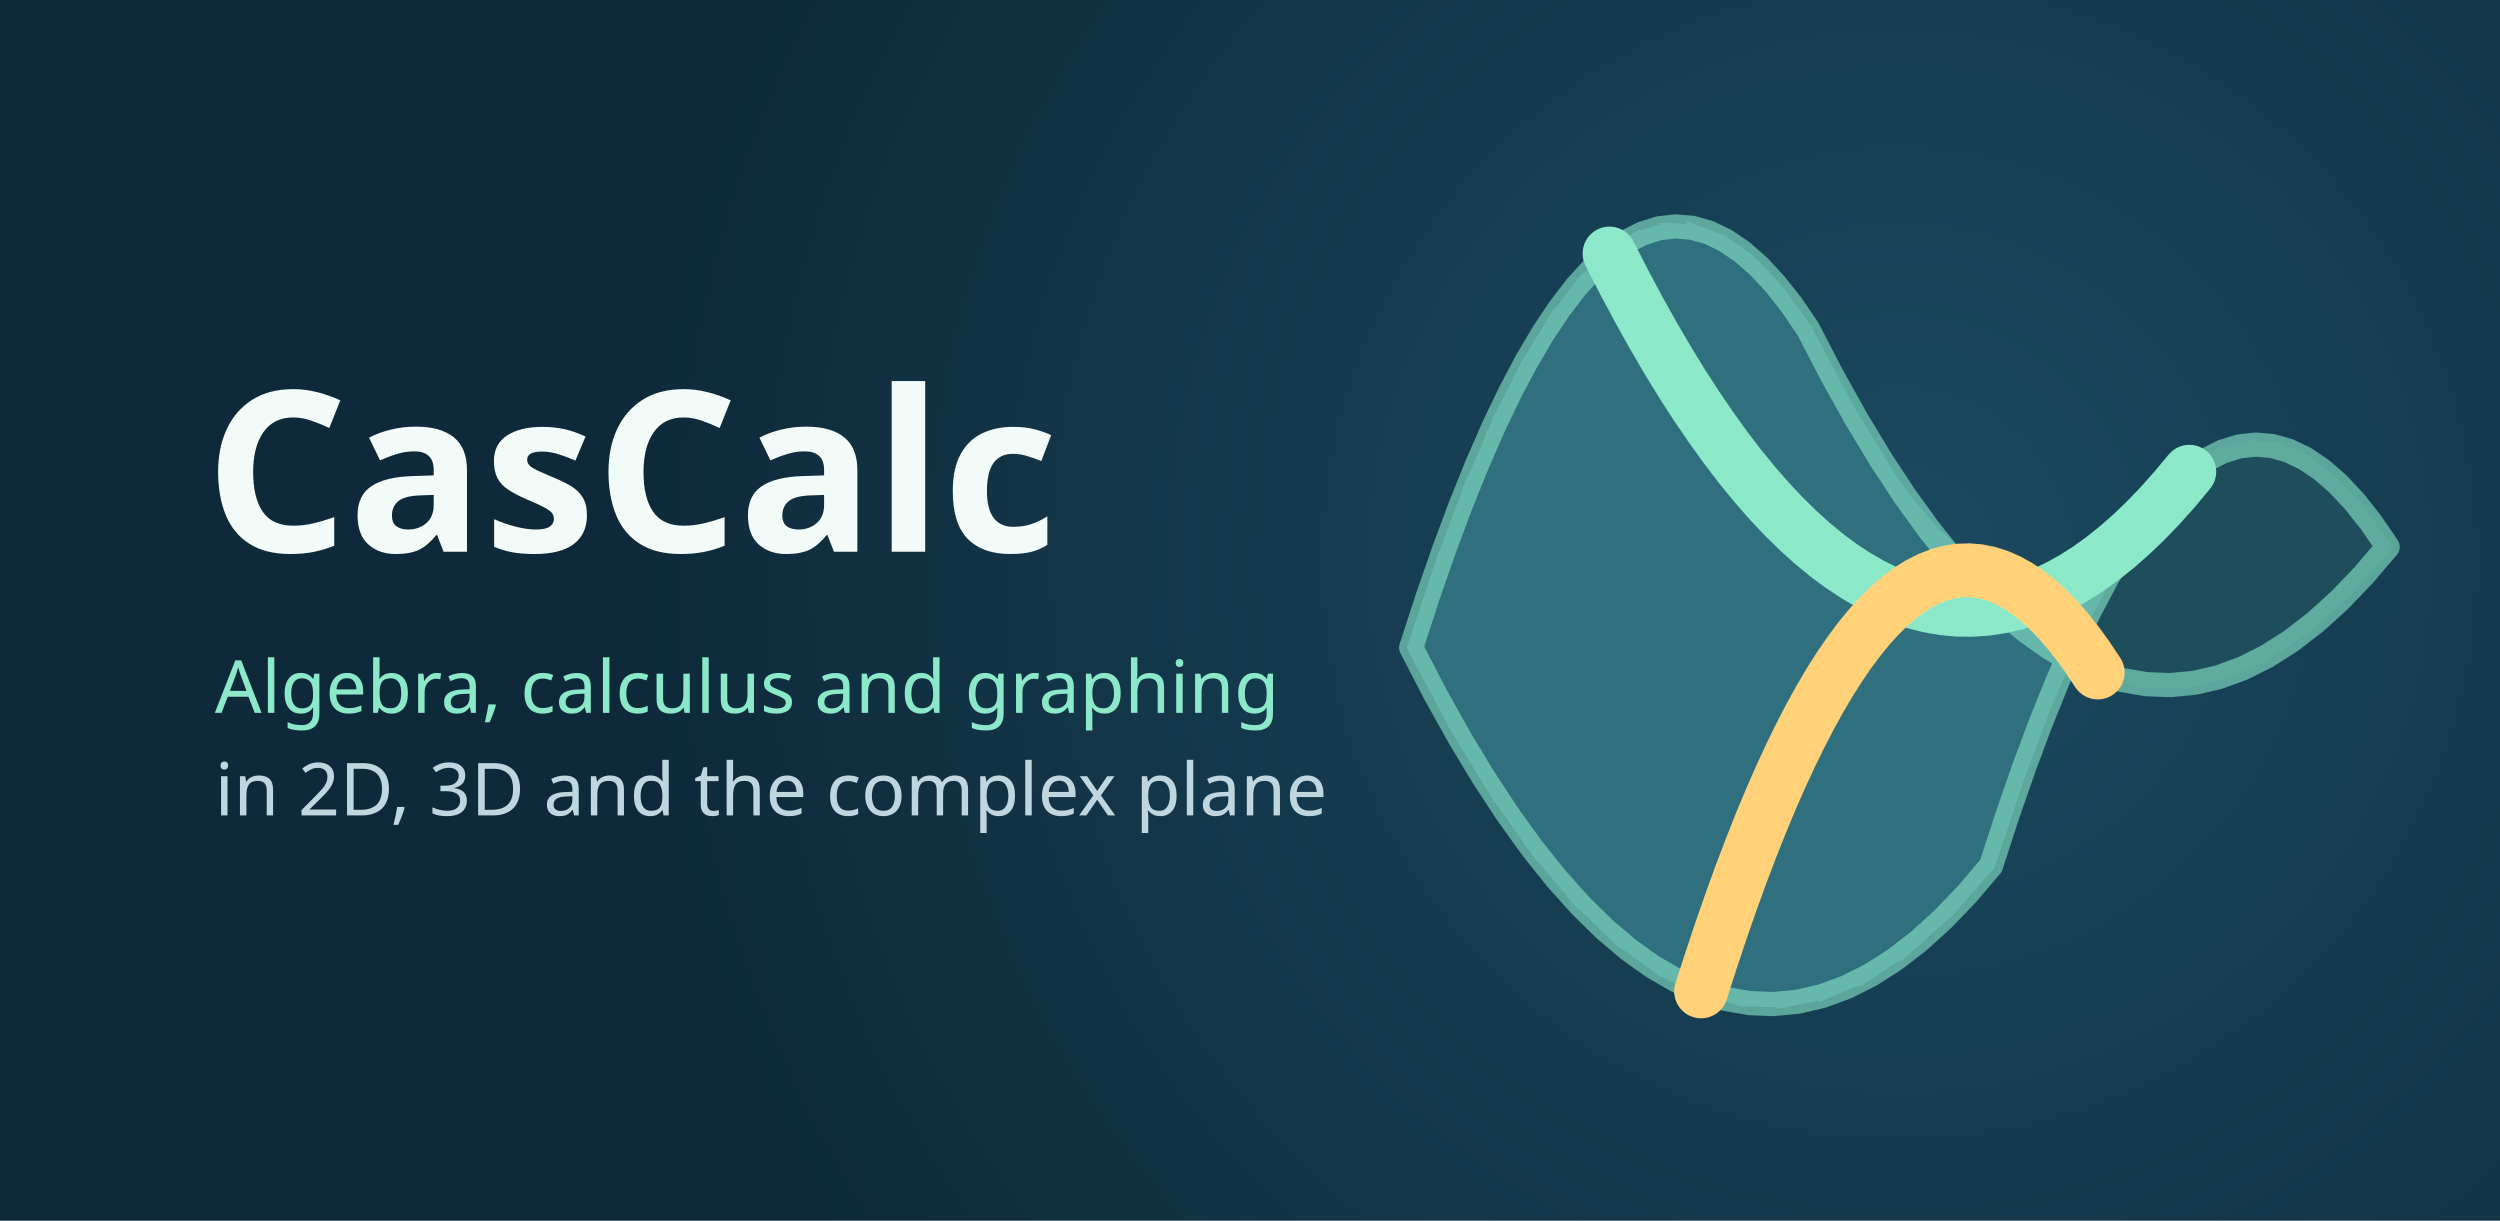
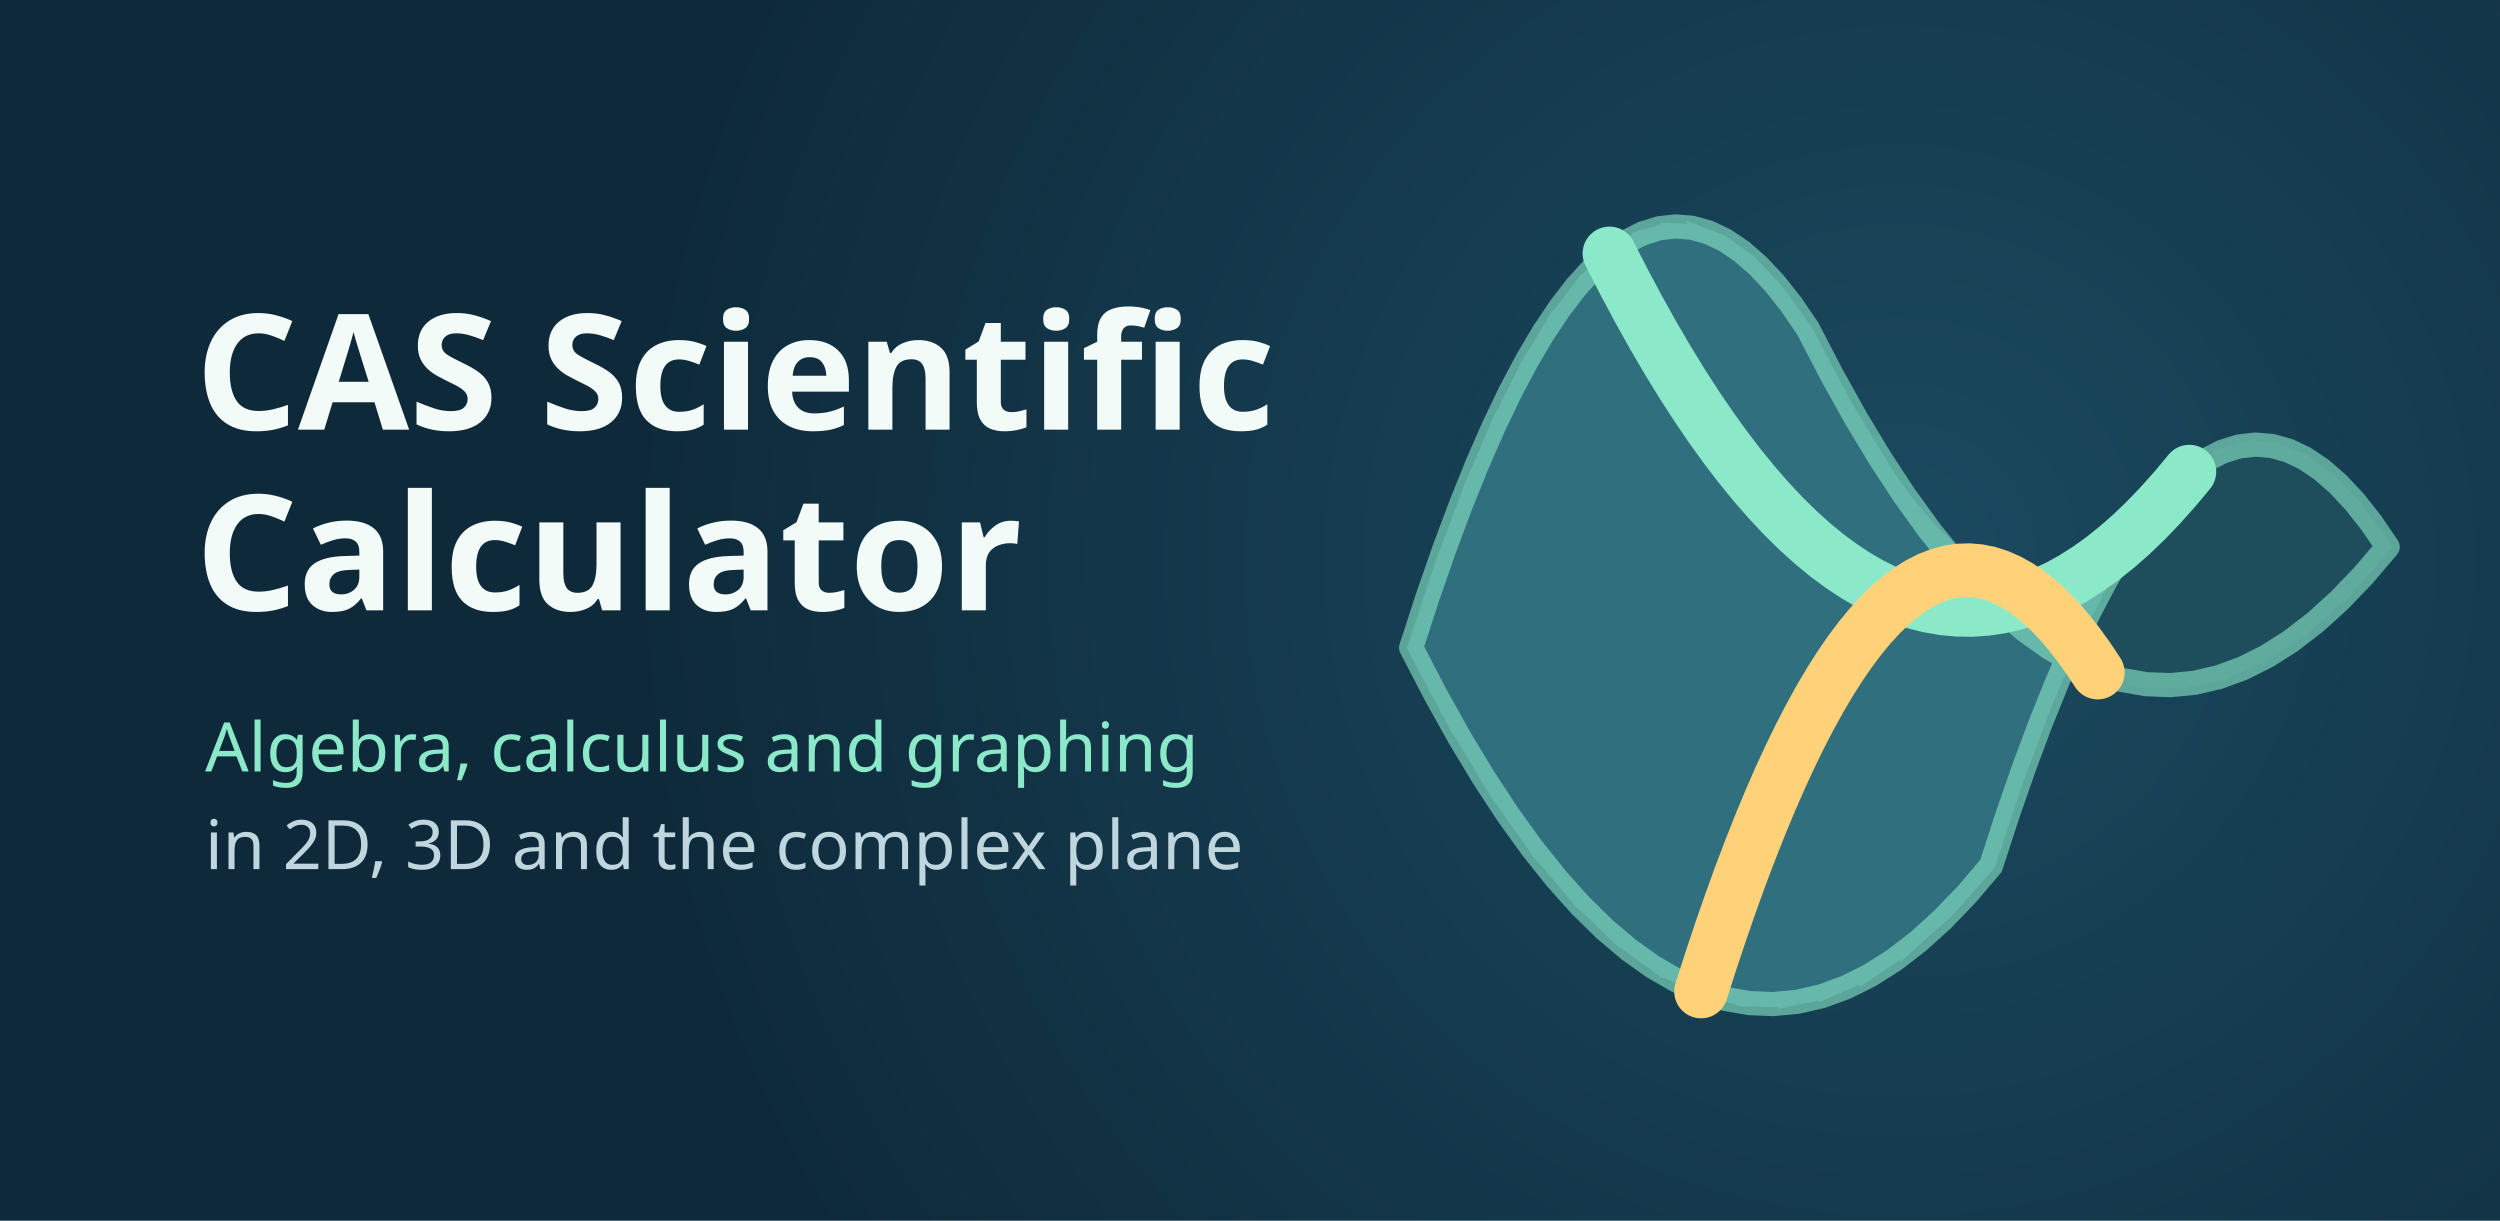
<svg xmlns="http://www.w3.org/2000/svg" width="1024" height="500" viewBox="0 0 1024 500">
  <defs>
    <radialGradient id="bg" cx="778" cy="230" r="520" gradientUnits="userSpaceOnUse">
      <stop offset="0" stop-color="#1B4A60" />
      <stop offset="1" stop-color="#0E2A3A" />
    </radialGradient>
  </defs>
  <rect width="1024" height="500" fill="url(#bg)" />
  <path d="M740.49,134.65L757.45,166.53L745.85,150.36L728.88,118.47Z" fill="#2F6F7E" stroke="#2F6F7E" stroke-width="3.3" />
  <path d="M757.45,166.53L774.42,194.5L762.81,178.32L745.85,150.36Z" fill="#2F6F7E" stroke="#2F6F7E" stroke-width="3.3" />
  <path d="M728.88,118.47L745.85,150.36L734.24,138.11L717.28,106.22Z" fill="#2F6F7E" stroke="#2F6F7E" stroke-width="3.3" />
  <path d="M774.42,194.5L791.38,218.54L779.78,202.37L762.81,178.32Z" fill="#2F6F7E" stroke="#2F6F7E" stroke-width="3.3" />
  <path d="M745.85,150.36L762.81,178.32L751.21,166.07L734.24,138.11Z" fill="#2F6F7E" stroke="#2F6F7E" stroke-width="3.3" />
  <path d="M717.28,106.22L734.24,138.11L722.64,129.78L705.67,97.89Z" fill="#2F6F7E" stroke="#2F6F7E" stroke-width="3.3" />
  <path d="M791.38,218.54L808.35,238.66L796.74,222.48L779.78,202.37Z" fill="#1E4D5C" stroke="#1E4D5C" stroke-width="3.3" />
  <path d="M762.81,178.32L779.78,202.37L768.17,190.11L751.21,166.07Z" fill="#2F6F7E" stroke="#2F6F7E" stroke-width="3.3" />
  <path d="M734.24,138.11L751.21,166.07L739.6,157.75L722.64,129.78Z" fill="#2F6F7E" stroke="#2F6F7E" stroke-width="3.3" />
  <path d="M808.35,238.66L825.31,254.85L813.71,238.68L796.74,222.48Z" fill="#1E4D5C" stroke="#1E4D5C" stroke-width="3.3" />
  <path d="M705.67,97.89L722.64,129.78L711.03,125.38L694.06,93.49Z" fill="#2F6F7E" stroke="#2F6F7E" stroke-width="3.3" />
  <path d="M779.78,202.37L796.74,222.48L785.14,210.23L768.17,190.11Z" fill="#2F6F7E" stroke="#2F6F7E" stroke-width="3.3" />
  <path d="M751.21,166.07L768.17,190.11L756.57,181.79L739.6,157.75Z" fill="#2F6F7E" stroke="#2F6F7E" stroke-width="3.3" />
  <path d="M825.31,254.85L842.28,267.12L830.67,250.95L813.71,238.68Z" fill="#1E4D5C" stroke="#1E4D5C" stroke-width="3.3" />
  <path d="M722.64,129.78L739.6,157.75L727.99,153.34L711.03,125.38Z" fill="#2F6F7E" stroke="#2F6F7E" stroke-width="3.3" />
  <path d="M796.74,222.48L813.71,238.68L802.1,226.43L785.14,210.23Z" fill="#1E4D5C" stroke="#1E4D5C" stroke-width="3.3" />
  <path d="M694.06,93.49L711.03,125.38L699.42,124.9L682.46,93.01Z" fill="#2F6F7E" stroke="#2F6F7E" stroke-width="3.3" />
  <path d="M768.17,190.11L785.14,210.23L773.53,201.91L756.57,181.79Z" fill="#2F6F7E" stroke="#2F6F7E" stroke-width="3.3" />
  <path d="M842.28,267.12L859.24,275.47L847.64,259.29L830.67,250.95Z" fill="#1E4D5C" stroke="#1E4D5C" stroke-width="3.3" />
  <path d="M739.6,157.75L756.57,181.79L744.96,177.39L727.99,153.34Z" fill="#2F6F7E" stroke="#2F6F7E" stroke-width="3.3" />
  <path d="M813.71,238.68L830.67,250.95L819.07,238.69L802.1,226.43Z" fill="#1E4D5C" stroke="#1E4D5C" stroke-width="3.3" />
  <path d="M711.03,125.38L727.99,153.34L716.39,152.87L699.42,124.9Z" fill="#2F6F7E" stroke="#2F6F7E" stroke-width="3.3" />
  <path d="M785.14,210.23L802.1,226.43L790.5,218.1L773.53,201.91Z" fill="#2F6F7E" stroke="#2F6F7E" stroke-width="3.3" />
  <path d="M859.24,275.47L876.21,279.89L864.6,263.71L847.64,259.29Z" fill="#1E4D5C" stroke="#1E4D5C" stroke-width="3.3" />
  <path d="M682.46,93.01L699.42,124.9L687.82,128.35L670.85,96.46Z" fill="#2F6F7E" stroke="#2F6F7E" stroke-width="3.3" />
  <path d="M756.57,181.79L773.53,201.91L761.92,197.5L744.96,177.39Z" fill="#2F6F7E" stroke="#2F6F7E" stroke-width="3.3" />
  <path d="M830.67,250.95L847.64,259.29L836.03,247.04L819.07,238.69Z" fill="#1E4D5C" stroke="#1E4D5C" stroke-width="3.3" />
  <path d="M727.99,153.34L744.96,177.39L733.35,176.91L716.39,152.87Z" fill="#2F6F7E" stroke="#2F6F7E" stroke-width="3.3" />
  <path d="M802.1,226.43L819.07,238.69L807.46,230.37L790.5,218.1Z" fill="#2F6F7E" stroke="#2F6F7E" stroke-width="3.3" />
  <path d="M876.21,279.89L893.17,280.38L881.57,264.21L864.6,263.71Z" fill="#1E4D5C" stroke="#1E4D5C" stroke-width="3.3" />
  <path d="M699.42,124.9L716.39,152.87L704.78,156.31L687.82,128.35Z" fill="#2F6F7E" stroke="#2F6F7E" stroke-width="3.3" />
  <path d="M773.53,201.91L790.5,218.1L778.89,213.7L761.92,197.5Z" fill="#2F6F7E" stroke="#2F6F7E" stroke-width="3.3" />
  <path d="M847.64,259.29L864.6,263.71L853,251.46L836.03,247.04Z" fill="#1E4D5C" stroke="#1E4D5C" stroke-width="3.3" />
  <path d="M670.85,96.46L687.82,128.35L676.21,135.71L659.24,103.82Z" fill="#2F6F7E" stroke="#2F6F7E" stroke-width="3.3" />
  <path d="M744.96,177.39L761.92,197.5L750.32,197.02L733.35,176.91Z" fill="#2F6F7E" stroke="#2F6F7E" stroke-width="3.3" />
  <path d="M819.07,238.69L836.03,247.04L824.43,238.71L807.46,230.37Z" fill="#1E4D5C" stroke="#1E4D5C" stroke-width="3.3" />
  <path d="M893.17,280.38L910.14,276.96L898.53,260.78L881.57,264.21Z" fill="#1E4D5C" stroke="#1E4D5C" stroke-width="3.3" />
  <path d="M716.39,152.87L733.35,176.91L721.75,180.35L704.78,156.31Z" fill="#2F6F7E" stroke="#2F6F7E" stroke-width="3.3" />
  <path d="M790.5,218.1L807.46,230.37L795.85,225.96L778.89,213.7Z" fill="#2F6F7E" stroke="#2F6F7E" stroke-width="3.3" />
  <path d="M864.6,263.71L881.57,264.21L869.96,251.96L853,251.46Z" fill="#1E4D5C" stroke="#1E4D5C" stroke-width="3.3" />
  <path d="M687.82,128.35L704.78,156.31L693.17,163.68L676.21,135.71Z" fill="#2F6F7E" stroke="#2F6F7E" stroke-width="3.3" />
  <path d="M761.92,197.5L778.89,213.7L767.28,213.22L750.32,197.02Z" fill="#2F6F7E" stroke="#2F6F7E" stroke-width="3.3" />
  <path d="M836.03,247.04L853,251.46L841.39,243.13L824.43,238.71Z" fill="#1E4D5C" stroke="#1E4D5C" stroke-width="3.3" />
  <path d="M910.14,276.96L927.1,269.61L915.5,253.43L898.53,260.78Z" fill="#1E4D5C" stroke="#1E4D5C" stroke-width="3.3" />
  <path d="M659.24,103.82L676.21,135.71L664.6,147.01L647.64,115.12Z" fill="#2F6F7E" stroke="#2F6F7E" stroke-width="3.3" />
  <path d="M733.35,176.91L750.32,197.02L738.71,200.47L721.75,180.35Z" fill="#2F6F7E" stroke="#2F6F7E" stroke-width="3.3" />
  <path d="M807.46,230.37L824.43,238.71L812.82,234.31L795.85,225.96Z" fill="#2F6F7E" stroke="#2F6F7E" stroke-width="3.3" />
  <path d="M881.57,264.21L898.53,260.78L886.93,248.53L869.96,251.96Z" fill="#1E4D5C" stroke="#1E4D5C" stroke-width="3.3" />
  <path d="M704.78,156.31L721.75,180.35L710.14,187.72L693.17,163.68Z" fill="#2F6F7E" stroke="#2F6F7E" stroke-width="3.3" />
  <path d="M778.89,213.7L795.85,225.96L784.25,225.49L767.28,213.22Z" fill="#2F6F7E" stroke="#2F6F7E" stroke-width="3.3" />
  <path d="M853,251.46L869.96,251.96L858.36,243.63L841.39,243.13Z" fill="#1E4D5C" stroke="#1E4D5C" stroke-width="3.3" />
  <path d="M927.1,269.61L944.07,258.33L932.46,242.16L915.5,253.43Z" fill="#1E4D5C" stroke="#1E4D5C" stroke-width="3.3" />
  <path d="M676.21,135.71L693.17,163.68L681.57,174.97L664.6,147.01Z" fill="#2F6F7E" stroke="#2F6F7E" stroke-width="3.3" />
  <path d="M750.32,197.02L767.28,213.22L755.68,216.66L738.71,200.47Z" fill="#2F6F7E" stroke="#2F6F7E" stroke-width="3.3" />
  <path d="M824.43,238.71L841.39,243.13L829.78,238.73L812.82,234.31Z" fill="#1E4D5C" stroke="#1E4D5C" stroke-width="3.3" />
  <path d="M898.53,260.78L915.5,253.43L903.89,241.18L886.93,248.53Z" fill="#1E4D5C" stroke="#1E4D5C" stroke-width="3.3" />
  <path d="M647.64,115.12L664.6,147.01L653,162.22L636.03,130.33Z" fill="#2F6F7E" stroke="#2F6F7E" stroke-width="3.3" />
  <path d="M721.75,180.35L738.71,200.47L727.1,207.84L710.14,187.72Z" fill="#2F6F7E" stroke="#2F6F7E" stroke-width="3.3" />
  <path d="M795.85,225.96L812.82,234.31L801.21,233.83L784.25,225.49Z" fill="#2F6F7E" stroke="#2F6F7E" stroke-width="3.3" />
  <path d="M869.96,251.96L886.93,248.53L875.32,240.21L858.36,243.63Z" fill="#1E4D5C" stroke="#1E4D5C" stroke-width="3.3" />
  <path d="M944.07,258.33L961.03,243.14L949.43,226.96L932.46,242.16Z" fill="#1E4D5C" stroke="#1E4D5C" stroke-width="3.3" />
  <path d="M693.17,163.68L710.14,187.72L698.53,199.01L681.57,174.97Z" fill="#2F6F7E" stroke="#2F6F7E" stroke-width="3.3" />
  <path d="M767.28,213.22L784.25,225.49L772.64,228.93L755.68,216.66Z" fill="#2F6F7E" stroke="#2F6F7E" stroke-width="3.3" />
  <path d="M841.39,243.13L858.36,243.63L846.75,239.23L829.78,238.73Z" fill="#1E4D5C" stroke="#1E4D5C" stroke-width="3.3" />
  <path d="M915.5,253.43L932.46,242.16L920.86,229.91L903.89,241.18Z" fill="#1E4D5C" stroke="#1E4D5C" stroke-width="3.3" />
  <path d="M664.6,147.01L681.57,174.97L669.96,190.19L653,162.22Z" fill="#2F6F7E" stroke="#2F6F7E" stroke-width="3.3" />
  <path d="M738.71,200.47L755.68,216.66L744.07,224.03L727.1,207.84Z" fill="#2F6F7E" stroke="#2F6F7E" stroke-width="3.3" />
  <path d="M812.82,234.31L829.78,238.73L818.18,238.25L801.21,233.83Z" fill="#2F6F7E" stroke="#2F6F7E" stroke-width="3.3" />
  <path d="M886.93,248.53L903.89,241.18L892.29,232.86L875.32,240.21Z" fill="#1E4D5C" stroke="#1E4D5C" stroke-width="3.3" />
  <path d="M961.03,243.14L978,224.01L966.39,207.84L949.43,226.96Z" fill="#1E4D5C" stroke="#1E4D5C" stroke-width="3.3" />
  <path d="M636.03,130.33L653,162.22L641.39,181.36L624.43,149.47Z" fill="#2F6F7E" stroke="#2F6F7E" stroke-width="3.3" />
  <path d="M710.14,187.72L727.1,207.84L715.5,219.13L698.53,199.01Z" fill="#2F6F7E" stroke="#2F6F7E" stroke-width="3.3" />
  <path d="M784.25,225.49L801.21,233.83L789.61,237.28L772.64,228.93Z" fill="#2F6F7E" stroke="#2F6F7E" stroke-width="3.3" />
  <path d="M858.36,243.63L875.32,240.21L863.71,235.8L846.75,239.23Z" fill="#1E4D5C" stroke="#1E4D5C" stroke-width="3.3" />
  <path d="M932.46,242.16L949.43,226.96L937.82,214.71L920.86,229.91Z" fill="#1E4D5C" stroke="#1E4D5C" stroke-width="3.3" />
  <path d="M681.57,174.97L698.53,199.01L686.93,214.23L669.96,190.19Z" fill="#2F6F7E" stroke="#2F6F7E" stroke-width="3.3" />
  <path d="M755.68,216.66L772.64,228.93L761.03,236.3L744.07,224.03Z" fill="#2F6F7E" stroke="#2F6F7E" stroke-width="3.3" />
  <path d="M829.78,238.73L846.75,239.23L835.14,238.75L818.18,238.25Z" fill="#1E4D5C" stroke="#1E4D5C" stroke-width="3.3" />
  <path d="M903.89,241.18L920.86,229.91L909.25,221.58L892.29,232.86Z" fill="#1E4D5C" stroke="#1E4D5C" stroke-width="3.3" />
  <path d="M653,162.22L669.96,190.19L658.36,209.33L641.39,181.36Z" fill="#2F6F7E" stroke="#2F6F7E" stroke-width="3.3" />
  <path d="M727.1,207.84L744.07,224.03L732.46,235.32L715.5,219.13Z" fill="#2F6F7E" stroke="#2F6F7E" stroke-width="3.3" />
  <path d="M801.21,233.83L818.18,238.25L806.57,241.7L789.61,237.28Z" fill="#2F6F7E" stroke="#2F6F7E" stroke-width="3.3" />
  <path d="M875.32,240.21L892.29,232.86L880.68,228.45L863.71,235.8Z" fill="#1E4D5C" stroke="#1E4D5C" stroke-width="3.3" />
  <path d="M949.43,226.96L966.39,207.84L954.79,195.59L937.82,214.71Z" fill="#1E4D5C" stroke="#1E4D5C" stroke-width="3.3" />
  <path d="M624.43,149.47L641.39,181.36L629.78,204.43L612.82,172.54Z" fill="#2F6F7E" stroke="#2F6F7E" stroke-width="3.3" />
  <path d="M698.53,199.01L715.5,219.13L703.89,234.35L686.93,214.23Z" fill="#2F6F7E" stroke="#2F6F7E" stroke-width="3.3" />
  <path d="M772.64,228.93L789.61,237.28L778,244.65L761.03,236.3Z" fill="#2F6F7E" stroke="#2F6F7E" stroke-width="3.3" />
  <path d="M846.75,239.23L863.71,235.8L852.11,235.32L835.14,238.75Z" fill="#1E4D5C" stroke="#1E4D5C" stroke-width="3.3" />
  <path d="M920.86,229.91L937.82,214.71L926.22,206.38L909.25,221.58Z" fill="#1E4D5C" stroke="#1E4D5C" stroke-width="3.3" />
  <path d="M669.96,190.19L686.93,214.23L675.32,233.37L658.36,209.33Z" fill="#2F6F7E" stroke="#2F6F7E" stroke-width="3.3" />
  <path d="M744.07,224.03L761.03,236.3L749.43,247.59L732.46,235.32Z" fill="#2F6F7E" stroke="#2F6F7E" stroke-width="3.3" />
  <path d="M818.18,238.25L835.14,238.75L823.54,242.2L806.57,241.7Z" fill="#2F6F7E" stroke="#2F6F7E" stroke-width="3.3" />
  <path d="M892.29,232.86L909.25,221.58L897.64,217.18L880.68,228.45Z" fill="#1E4D5C" stroke="#1E4D5C" stroke-width="3.3" />
  <path d="M641.39,181.36L658.36,209.33L646.75,232.39L629.78,204.43Z" fill="#2F6F7E" stroke="#2F6F7E" stroke-width="3.3" />
  <path d="M715.5,219.13L732.46,235.32L720.86,250.54L703.89,234.35Z" fill="#2F6F7E" stroke="#2F6F7E" stroke-width="3.3" />
  <path d="M789.61,237.28L806.57,241.7L794.97,249.07L778,244.65Z" fill="#2F6F7E" stroke="#2F6F7E" stroke-width="3.3" />
  <path d="M863.71,235.8L880.68,228.45L869.07,227.97L852.11,235.32Z" fill="#1E4D5C" stroke="#1E4D5C" stroke-width="3.3" />
  <path d="M937.82,214.71L954.79,195.59L943.18,187.26L926.22,206.38Z" fill="#1E4D5C" stroke="#1E4D5C" stroke-width="3.3" />
  <path d="M612.82,172.54L629.78,204.43L618.18,231.42L601.21,199.53Z" fill="#2F6F7E" stroke="#2F6F7E" stroke-width="3.3" />
  <path d="M686.93,214.23L703.89,234.35L692.29,253.49L675.32,233.37Z" fill="#2F6F7E" stroke="#2F6F7E" stroke-width="3.3" />
  <path d="M761.03,236.3L778,244.65L766.39,255.94L749.43,247.59Z" fill="#2F6F7E" stroke="#2F6F7E" stroke-width="3.3" />
  <path d="M835.14,238.75L852.11,235.32L840.5,238.77L823.54,242.2Z" fill="#2F6F7E" stroke="#2F6F7E" stroke-width="3.3" />
  <path d="M909.25,221.58L926.22,206.38L914.61,201.98L897.64,217.18Z" fill="#1E4D5C" stroke="#1E4D5C" stroke-width="3.3" />
  <path d="M658.36,209.33L675.32,233.37L663.71,256.43L646.75,232.39Z" fill="#2F6F7E" stroke="#2F6F7E" stroke-width="3.3" />
  <path d="M732.46,235.32L749.43,247.59L737.82,262.81L720.86,250.54Z" fill="#2F6F7E" stroke="#2F6F7E" stroke-width="3.3" />
  <path d="M806.57,241.7L823.54,242.2L811.93,249.56L794.97,249.07Z" fill="#2F6F7E" stroke="#2F6F7E" stroke-width="3.3" />
  <path d="M880.68,228.45L897.64,217.18L886.04,216.7L869.07,227.97Z" fill="#1E4D5C" stroke="#1E4D5C" stroke-width="3.3" />
  <path d="M629.78,204.43L646.75,232.39L635.14,259.38L618.18,231.42Z" fill="#2F6F7E" stroke="#2F6F7E" stroke-width="3.3" />
  <path d="M703.89,234.35L720.86,250.54L709.25,269.68L692.29,253.49Z" fill="#2F6F7E" stroke="#2F6F7E" stroke-width="3.3" />
  <path d="M778,244.65L794.97,249.07L783.36,260.36L766.39,255.94Z" fill="#2F6F7E" stroke="#2F6F7E" stroke-width="3.3" />
  <path d="M852.11,235.32L869.07,227.97L857.47,231.42L840.5,238.77Z" fill="#1E4D5C" stroke="#1E4D5C" stroke-width="3.3" />
  <path d="M926.22,206.38L943.18,187.26L931.57,182.86L914.61,201.98Z" fill="#1E4D5C" stroke="#1E4D5C" stroke-width="3.3" />
  <path d="M601.21,199.53L618.18,231.42L606.57,262.33L589.61,230.44Z" fill="#2F6F7E" stroke="#2F6F7E" stroke-width="3.3" />
  <path d="M675.32,233.37L692.29,253.49L680.68,276.55L663.71,256.43Z" fill="#2F6F7E" stroke="#2F6F7E" stroke-width="3.3" />
  <path d="M749.43,247.59L766.39,255.94L754.79,271.15L737.82,262.81Z" fill="#2F6F7E" stroke="#2F6F7E" stroke-width="3.3" />
  <path d="M823.54,242.2L840.5,238.77L828.9,246.14L811.93,249.56Z" fill="#2F6F7E" stroke="#2F6F7E" stroke-width="3.3" />
  <path d="M897.64,217.18L914.61,201.98L903,201.5L886.04,216.7Z" fill="#1E4D5C" stroke="#1E4D5C" stroke-width="3.3" />
  <path d="M646.75,232.39L663.71,256.43L652.11,283.42L635.14,259.38Z" fill="#2F6F7E" stroke="#2F6F7E" stroke-width="3.3" />
  <path d="M720.86,250.54L737.82,262.81L726.22,281.95L709.25,269.68Z" fill="#2F6F7E" stroke="#2F6F7E" stroke-width="3.3" />
  <path d="M794.97,249.07L811.93,249.56L800.32,260.86L783.36,260.36Z" fill="#2F6F7E" stroke="#2F6F7E" stroke-width="3.3" />
  <path d="M869.07,227.97L886.04,216.7L874.43,220.15L857.47,231.42Z" fill="#1E4D5C" stroke="#1E4D5C" stroke-width="3.3" />
  <path d="M618.18,231.42L635.14,259.38L623.54,290.29L606.57,262.33Z" fill="#2F6F7E" stroke="#2F6F7E" stroke-width="3.3" />
  <path d="M692.29,253.49L709.25,269.68L697.64,292.74L680.68,276.55Z" fill="#2F6F7E" stroke="#2F6F7E" stroke-width="3.3" />
  <path d="M766.39,255.94L783.36,260.36L771.75,275.58L754.79,271.15Z" fill="#2F6F7E" stroke="#2F6F7E" stroke-width="3.3" />
  <path d="M840.5,238.77L857.47,231.42L845.86,238.79L828.9,246.14Z" fill="#2F6F7E" stroke="#2F6F7E" stroke-width="3.3" />
  <path d="M914.61,201.98L931.57,182.86L919.97,182.38L903,201.5Z" fill="#1E4D5C" stroke="#1E4D5C" stroke-width="3.3" />
  <path d="M589.61,230.44L606.57,262.33L594.97,297.16L578,265.28Z" fill="#2F6F7E" stroke="#2F6F7E" stroke-width="3.3" />
  <path d="M663.71,256.43L680.68,276.55L669.07,303.54L652.11,283.42Z" fill="#2F6F7E" stroke="#2F6F7E" stroke-width="3.3" />
  <path d="M737.82,262.81L754.79,271.15L743.18,290.3L726.22,281.95Z" fill="#2F6F7E" stroke="#2F6F7E" stroke-width="3.3" />
  <path d="M811.93,249.56L828.9,246.14L817.29,257.43L800.32,260.86Z" fill="#2F6F7E" stroke="#2F6F7E" stroke-width="3.3" />
  <path d="M886.04,216.7L903,201.5L891.4,204.95L874.43,220.15Z" fill="#1E4D5C" stroke="#1E4D5C" stroke-width="3.3" />
  <path d="M635.14,259.38L652.11,283.42L640.5,314.33L623.54,290.29Z" fill="#2F6F7E" stroke="#2F6F7E" stroke-width="3.3" />
  <path d="M709.25,269.68L726.22,281.95L714.61,305.01L697.64,292.74Z" fill="#2F6F7E" stroke="#2F6F7E" stroke-width="3.3" />
  <path d="M783.36,260.36L800.32,260.86L788.72,276.07L771.75,275.58Z" fill="#2F6F7E" stroke="#2F6F7E" stroke-width="3.3" />
  <path d="M857.47,231.42L874.43,220.15L862.83,227.51L845.86,238.79Z" fill="#1E4D5C" stroke="#1E4D5C" stroke-width="3.3" />
  <path d="M606.57,262.33L623.54,290.29L611.93,325.13L594.97,297.16Z" fill="#2F6F7E" stroke="#2F6F7E" stroke-width="3.3" />
  <path d="M680.68,276.55L697.64,292.74L686.04,319.73L669.07,303.54Z" fill="#2F6F7E" stroke="#2F6F7E" stroke-width="3.3" />
  <path d="M754.79,271.15L771.75,275.58L760.15,294.72L743.18,290.3Z" fill="#2F6F7E" stroke="#2F6F7E" stroke-width="3.3" />
  <path d="M828.9,246.14L845.86,238.79L834.25,250.08L817.29,257.43Z" fill="#2F6F7E" stroke="#2F6F7E" stroke-width="3.3" />
  <path d="M903,201.5L919.97,182.38L908.36,185.83L891.4,204.95Z" fill="#1E4D5C" stroke="#1E4D5C" stroke-width="3.3" />
  <path d="M652.11,283.42L669.07,303.54L657.47,334.45L640.5,314.33Z" fill="#2F6F7E" stroke="#2F6F7E" stroke-width="3.3" />
  <path d="M726.22,281.95L743.18,290.3L731.57,313.36L714.61,305.01Z" fill="#2F6F7E" stroke="#2F6F7E" stroke-width="3.3" />
  <path d="M800.32,260.86L817.29,257.43L805.68,272.65L788.72,276.07Z" fill="#2F6F7E" stroke="#2F6F7E" stroke-width="3.3" />
  <path d="M874.43,220.15L891.4,204.95L879.79,212.32L862.83,227.51Z" fill="#1E4D5C" stroke="#1E4D5C" stroke-width="3.3" />
  <path d="M623.54,290.29L640.5,314.33L628.9,349.17L611.93,325.13Z" fill="#2F6F7E" stroke="#2F6F7E" stroke-width="3.3" />
  <path d="M697.64,292.74L714.61,305.01L703,332L686.04,319.73Z" fill="#2F6F7E" stroke="#2F6F7E" stroke-width="3.3" />
  <path d="M771.75,275.58L788.72,276.07L777.11,295.21L760.15,294.72Z" fill="#2F6F7E" stroke="#2F6F7E" stroke-width="3.3" />
  <path d="M845.86,238.79L862.83,227.51L851.22,238.81L834.25,250.08Z" fill="#2F6F7E" stroke="#2F6F7E" stroke-width="3.3" />
  <path d="M669.07,303.54L686.04,319.73L674.43,350.65L657.47,334.45Z" fill="#2F6F7E" stroke="#2F6F7E" stroke-width="3.3" />
  <path d="M743.18,290.3L760.15,294.72L748.54,317.78L731.57,313.36Z" fill="#2F6F7E" stroke="#2F6F7E" stroke-width="3.3" />
  <path d="M817.29,257.43L834.25,250.08L822.65,265.3L805.68,272.65Z" fill="#2F6F7E" stroke="#2F6F7E" stroke-width="3.3" />
  <path d="M891.4,204.95L908.36,185.83L896.76,193.19L879.79,212.32Z" fill="#1E4D5C" stroke="#1E4D5C" stroke-width="3.3" />
  <path d="M640.5,314.33L657.47,334.45L645.86,369.29L628.9,349.17Z" fill="#2F6F7E" stroke="#2F6F7E" stroke-width="3.3" />
  <path d="M714.61,305.01L731.57,313.36L719.97,340.35L703,332Z" fill="#2F6F7E" stroke="#2F6F7E" stroke-width="3.3" />
  <path d="M788.72,276.07L805.68,272.65L794.08,291.79L777.11,295.21Z" fill="#2F6F7E" stroke="#2F6F7E" stroke-width="3.3" />
  <path d="M862.83,227.51L879.79,212.32L868.18,223.61L851.22,238.81Z" fill="#2F6F7E" stroke="#2F6F7E" stroke-width="3.3" />
  <path d="M686.04,319.73L703,332L691.4,362.91L674.43,350.65Z" fill="#2F6F7E" stroke="#2F6F7E" stroke-width="3.3" />
  <path d="M760.15,294.72L777.11,295.21L765.5,318.28L748.54,317.78Z" fill="#2F6F7E" stroke="#2F6F7E" stroke-width="3.3" />
  <path d="M834.25,250.08L851.22,238.81L839.61,254.02L822.65,265.3Z" fill="#2F6F7E" stroke="#2F6F7E" stroke-width="3.3" />
  <path d="M657.47,334.45L674.43,350.65L662.83,385.48L645.86,369.29Z" fill="#2F6F7E" stroke="#2F6F7E" stroke-width="3.3" />
  <path d="M731.57,313.36L748.54,317.78L736.93,344.77L719.97,340.35Z" fill="#2F6F7E" stroke="#2F6F7E" stroke-width="3.3" />
  <path d="M805.68,272.65L822.65,265.3L811.04,284.44L794.08,291.79Z" fill="#2F6F7E" stroke="#2F6F7E" stroke-width="3.3" />
  <path d="M879.79,212.32L896.76,193.19L885.15,204.49L868.18,223.61Z" fill="#1E4D5C" stroke="#1E4D5C" stroke-width="3.3" />
  <path d="M703,332L719.97,340.35L708.36,371.26L691.4,362.91Z" fill="#2F6F7E" stroke="#2F6F7E" stroke-width="3.3" />
  <path d="M777.11,295.21L794.08,291.79L782.47,314.85L765.5,318.28Z" fill="#2F6F7E" stroke="#2F6F7E" stroke-width="3.3" />
  <path d="M851.22,238.81L868.18,223.61L856.58,238.83L839.61,254.02Z" fill="#2F6F7E" stroke="#2F6F7E" stroke-width="3.3" />
  <path d="M674.43,350.65L691.4,362.91L679.79,397.75L662.83,385.48Z" fill="#2F6F7E" stroke="#2F6F7E" stroke-width="3.3" />
  <path d="M748.54,317.78L765.5,318.28L753.9,345.27L736.93,344.77Z" fill="#2F6F7E" stroke="#2F6F7E" stroke-width="3.3" />
  <path d="M822.65,265.3L839.61,254.02L828.01,273.16L811.04,284.44Z" fill="#2F6F7E" stroke="#2F6F7E" stroke-width="3.3" />
  <path d="M719.97,340.35L736.93,344.77L725.33,375.68L708.36,371.26Z" fill="#2F6F7E" stroke="#2F6F7E" stroke-width="3.3" />
  <path d="M794.08,291.79L811.04,284.44L799.43,307.5L782.47,314.85Z" fill="#2F6F7E" stroke="#2F6F7E" stroke-width="3.3" />
  <path d="M868.18,223.61L885.15,204.49L873.54,219.7L856.58,238.83Z" fill="#2F6F7E" stroke="#2F6F7E" stroke-width="3.3" />
  <path d="M691.4,362.91L708.36,371.26L696.76,406.1L679.79,397.75Z" fill="#2F6F7E" stroke="#2F6F7E" stroke-width="3.3" />
  <path d="M765.5,318.28L782.47,314.85L770.86,341.84L753.9,345.27Z" fill="#2F6F7E" stroke="#2F6F7E" stroke-width="3.3" />
  <path d="M839.61,254.02L856.58,238.83L844.97,257.97L828.01,273.16Z" fill="#2F6F7E" stroke="#2F6F7E" stroke-width="3.3" />
  <path d="M736.93,344.77L753.9,345.27L742.29,376.18L725.33,375.68Z" fill="#2F6F7E" stroke="#2F6F7E" stroke-width="3.3" />
  <path d="M811.04,284.44L828.01,273.16L816.4,296.23L799.43,307.5Z" fill="#2F6F7E" stroke="#2F6F7E" stroke-width="3.3" />
  <path d="M708.36,371.26L725.33,375.68L713.72,410.52L696.76,406.1Z" fill="#2F6F7E" stroke="#2F6F7E" stroke-width="3.3" />
  <path d="M782.47,314.85L799.43,307.5L787.83,334.49L770.86,341.84Z" fill="#2F6F7E" stroke="#2F6F7E" stroke-width="3.3" />
  <path d="M856.58,238.83L873.54,219.7L861.94,238.84L844.97,257.97Z" fill="#2F6F7E" stroke="#2F6F7E" stroke-width="3.3" />
  <path d="M753.9,345.27L770.86,341.84L759.26,372.75L742.29,376.18Z" fill="#2F6F7E" stroke="#2F6F7E" stroke-width="3.3" />
  <path d="M828.01,273.16L844.97,257.97L833.36,281.03L816.4,296.23Z" fill="#2F6F7E" stroke="#2F6F7E" stroke-width="3.3" />
  <path d="M725.33,375.68L742.29,376.18L730.69,411.02L713.72,410.52Z" fill="#2F6F7E" stroke="#2F6F7E" stroke-width="3.3" />
  <path d="M799.43,307.5L816.4,296.23L804.79,323.22L787.83,334.49Z" fill="#2F6F7E" stroke="#2F6F7E" stroke-width="3.3" />
  <path d="M770.86,341.84L787.83,334.49L776.22,365.4L759.26,372.75Z" fill="#2F6F7E" stroke="#2F6F7E" stroke-width="3.3" />
  <path d="M844.97,257.97L861.94,238.84L850.33,261.91L833.36,281.03Z" fill="#2F6F7E" stroke="#2F6F7E" stroke-width="3.3" />
  <path d="M742.29,376.18L759.26,372.75L747.65,407.59L730.69,411.02Z" fill="#2F6F7E" stroke="#2F6F7E" stroke-width="3.3" />
  <path d="M816.4,296.23L833.36,281.03L821.76,308.02L804.79,323.22Z" fill="#2F6F7E" stroke="#2F6F7E" stroke-width="3.3" />
  <path d="M787.83,334.49L804.79,323.22L793.19,354.13L776.22,365.4Z" fill="#2F6F7E" stroke="#2F6F7E" stroke-width="3.3" />
  <path d="M759.26,372.75L776.22,365.4L764.62,400.24L747.65,407.59Z" fill="#2F6F7E" stroke="#2F6F7E" stroke-width="3.3" />
  <path d="M833.36,281.03L850.33,261.91L838.72,288.9L821.76,308.02Z" fill="#2F6F7E" stroke="#2F6F7E" stroke-width="3.3" />
  <path d="M804.79,323.22L821.76,308.02L810.15,338.93L793.19,354.13Z" fill="#2F6F7E" stroke="#2F6F7E" stroke-width="3.3" />
  <path d="M776.22,365.4L793.19,354.13L781.58,388.96L764.62,400.24Z" fill="#2F6F7E" stroke="#2F6F7E" stroke-width="3.3" />
  <path d="M821.76,308.02L838.72,288.9L827.12,319.81L810.15,338.93Z" fill="#2F6F7E" stroke="#2F6F7E" stroke-width="3.3" />
  <path d="M793.19,354.13L810.15,338.93L798.55,373.77L781.58,388.96Z" fill="#2F6F7E" stroke="#2F6F7E" stroke-width="3.3" />
  <path d="M810.15,338.93L827.12,319.81L815.51,354.65L798.55,373.77Z" fill="#2F6F7E" stroke="#2F6F7E" stroke-width="3.3" />
  <path d="M740.49,134.65L750.39,153.72L760.28,171.47L770.18,187.88L780.07,202.95L789.97,216.69L799.87,229.09L809.76,240.16L819.66,249.89L829.56,258.29L839.45,265.35L849.35,271.07L859.24,275.47L869.14,278.52L879.04,280.24L888.93,280.63L898.83,279.68L908.73,277.39L918.62,273.77L928.52,268.82L938.41,262.53L948.31,254.9L958.21,245.94L968.1,235.65L978,224.01L971.23,214.1L964.46,205.53L957.69,198.28L950.92,192.38L944.15,187.81L937.38,184.57L930.61,182.67L923.84,182.1L917.07,182.87L910.3,184.98L903.53,188.42L896.76,193.19L889.98,199.3L883.21,206.75L876.44,215.53L869.67,225.65L862.9,237.1L856.13,249.89L849.36,264.01L842.59,279.46L835.82,296.26L829.05,314.38L822.28,333.85L815.51,354.65L805.61,366.28L795.72,376.57L785.82,385.53L775.93,393.16L766.03,399.45L756.13,404.4L746.24,408.02L736.34,410.31L726.44,411.26L716.55,410.87L706.65,409.15L696.76,406.1L686.86,401.7L676.96,395.98L667.07,388.92L657.17,380.52L647.27,370.79L637.38,359.72L627.48,347.32L617.59,333.58L607.69,318.51L597.79,302.1L587.9,284.35L578,265.28L584.77,244.48L591.54,225.02L598.31,206.89L605.08,190.1L611.85,174.64L618.62,160.52L625.39,147.73L632.16,136.28L638.93,126.16L645.7,117.38L652.47,109.94L659.24,103.82L666.02,99.05L672.79,95.61L679.56,93.5L686.33,92.73L693.1,93.3L699.87,95.2L706.64,98.44L713.41,103.01L720.18,108.91L726.95,116.16L733.72,124.73Z" fill="none" stroke="#8BE9C9" stroke-width="9.9" stroke-linejoin="round" opacity=".6" />
  <path d="M659.24,103.82L665.18,115.43L671.12,126.56L677.06,137.21L683,147.37L688.93,157.06L694.87,166.26L700.81,174.98L706.75,183.23L712.68,190.99L718.62,198.27L724.56,205.07L730.5,211.39L736.44,217.23L742.37,222.59L748.31,227.47L754.25,231.86L760.19,235.78L766.12,239.22L772.06,242.17L778,244.65L783.94,246.64L789.88,248.15L795.81,249.18L801.75,249.74L807.69,249.81L813.63,249.4L819.56,248.51L825.5,247.14L831.44,245.29L837.38,242.95L843.32,240.14L849.25,236.85L855.19,233.07L861.13,228.82L867.07,224.08L873,218.87L878.94,213.17L884.88,206.99L890.82,200.33L896.76,193.19" fill="none" stroke="#8BE9C9" stroke-width="22" stroke-linecap="round" />
  <path d="M859.24,275.47L855.18,269.36L851.12,263.73L847.06,258.59L843,253.92L838.93,249.73L834.87,246.03L830.81,242.81L826.75,240.06L822.68,237.8L818.62,236.02L814.56,234.72L810.5,233.9L806.44,233.56L802.37,233.7L798.31,234.32L794.25,235.43L790.19,237.01L786.12,239.08L782.06,241.62L778,244.65L773.94,248.15L769.88,252.14L765.81,256.61L761.75,261.55L757.69,266.98L753.63,272.89L749.56,279.28L745.5,286.15L741.44,293.5L737.38,301.34L733.32,309.65L729.25,318.44L725.19,327.72L721.13,337.47L717.07,347.71L713,358.42L708.94,369.62L704.88,381.3L700.82,393.46L696.76,406.1" fill="none" stroke="#FFD27A" stroke-width="22" stroke-linecap="round" />
-   <text x="84" y="226" font-size="92" fill="#F2FBF8" style="font-family:GSF;font-weight:650;font-variation-settings:'ROND' 100">CasCalc</text>
-   <text x="88" y="292" font-size="30" fill="#8BE9C9" style="font-family:GSF;font-weight:500;font-variation-settings:'ROND' 100">Algebra, calculus and graphing</text>
-   <text x="88" y="334" font-size="30" fill="#BFD6DE" style="font-family:GSF;font-weight:450;font-variation-settings:'ROND' 100">in 2D, 3D and the complex plane</text>
+   <text x="80" y="176" font-size="66" fill="#F2FBF8" style="font-family:GSF;font-weight:650;font-variation-settings:'ROND' 100">CAS Scientific</text>
+   <text x="80" y="250" font-size="66" fill="#F2FBF8" style="font-family:GSF;font-weight:650;font-variation-settings:'ROND' 100">Calculator</text>
+   <text x="84" y="316" font-size="28" fill="#8BE9C9" style="font-family:GSF;font-weight:500;font-variation-settings:'ROND' 100">Algebra, calculus and graphing</text>
+   <text x="84" y="356" font-size="28" fill="#BFD6DE" style="font-family:GSF;font-weight:450;font-variation-settings:'ROND' 100">in 2D, 3D and the complex plane</text>
</svg>
